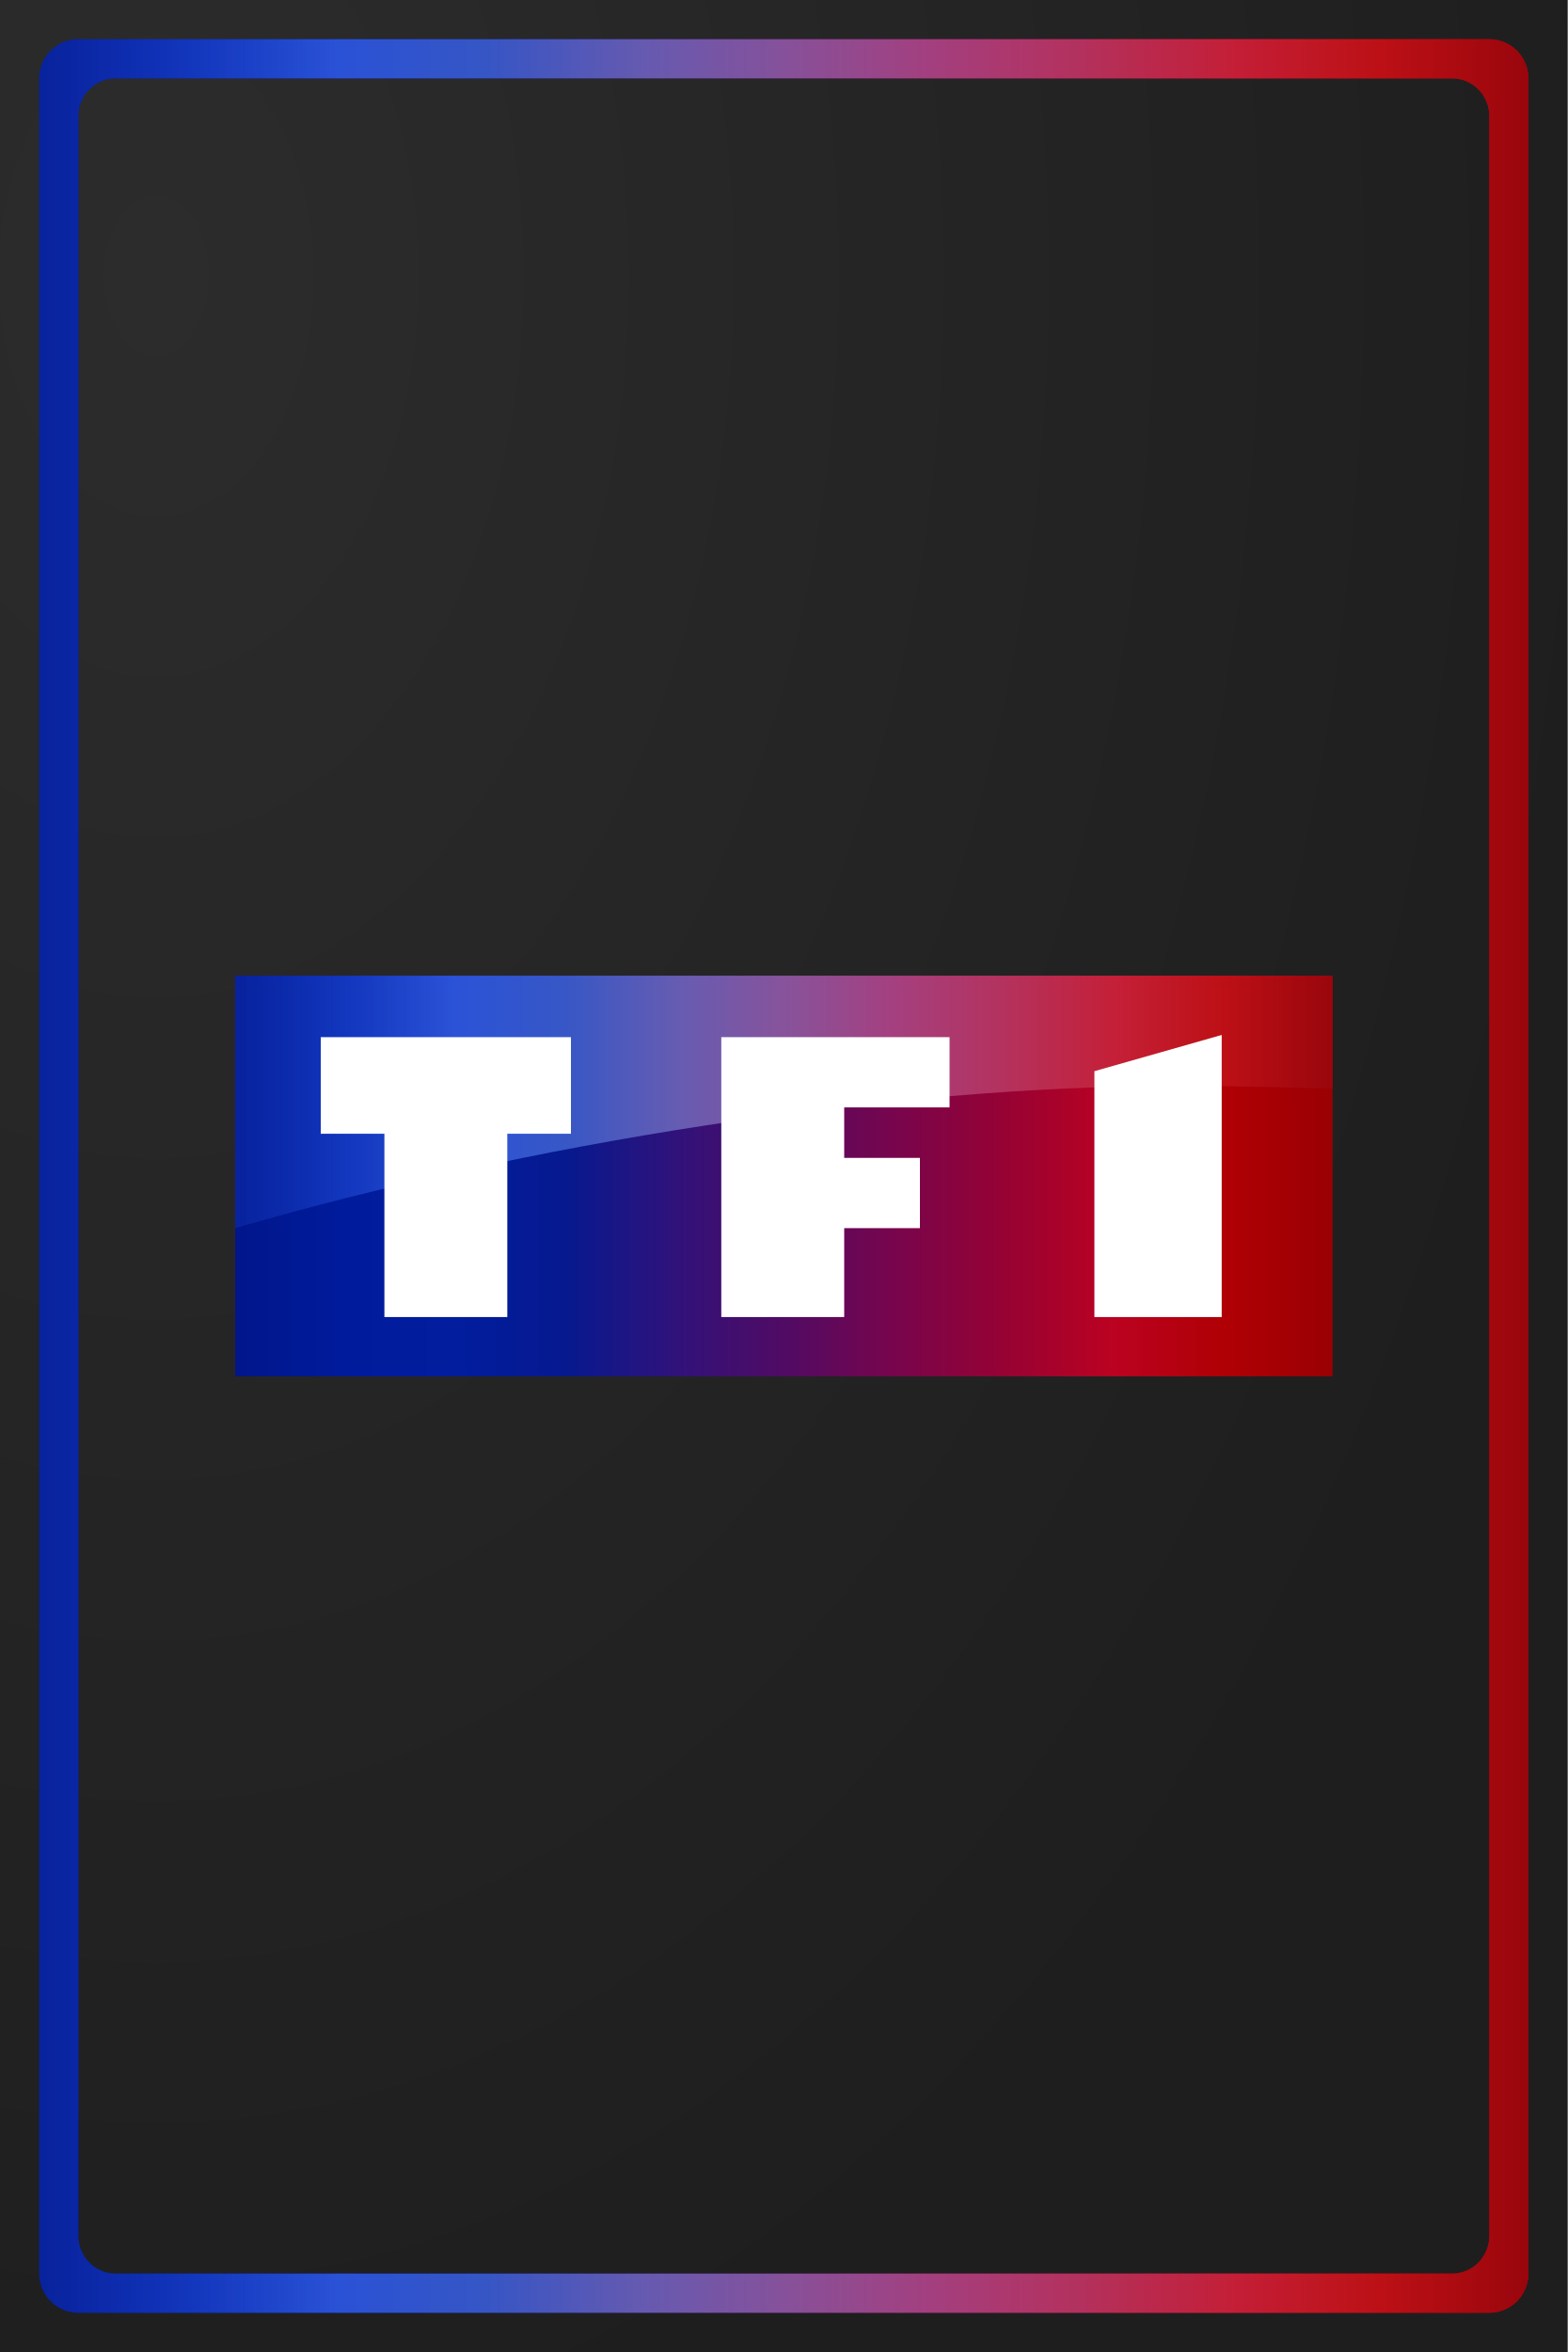
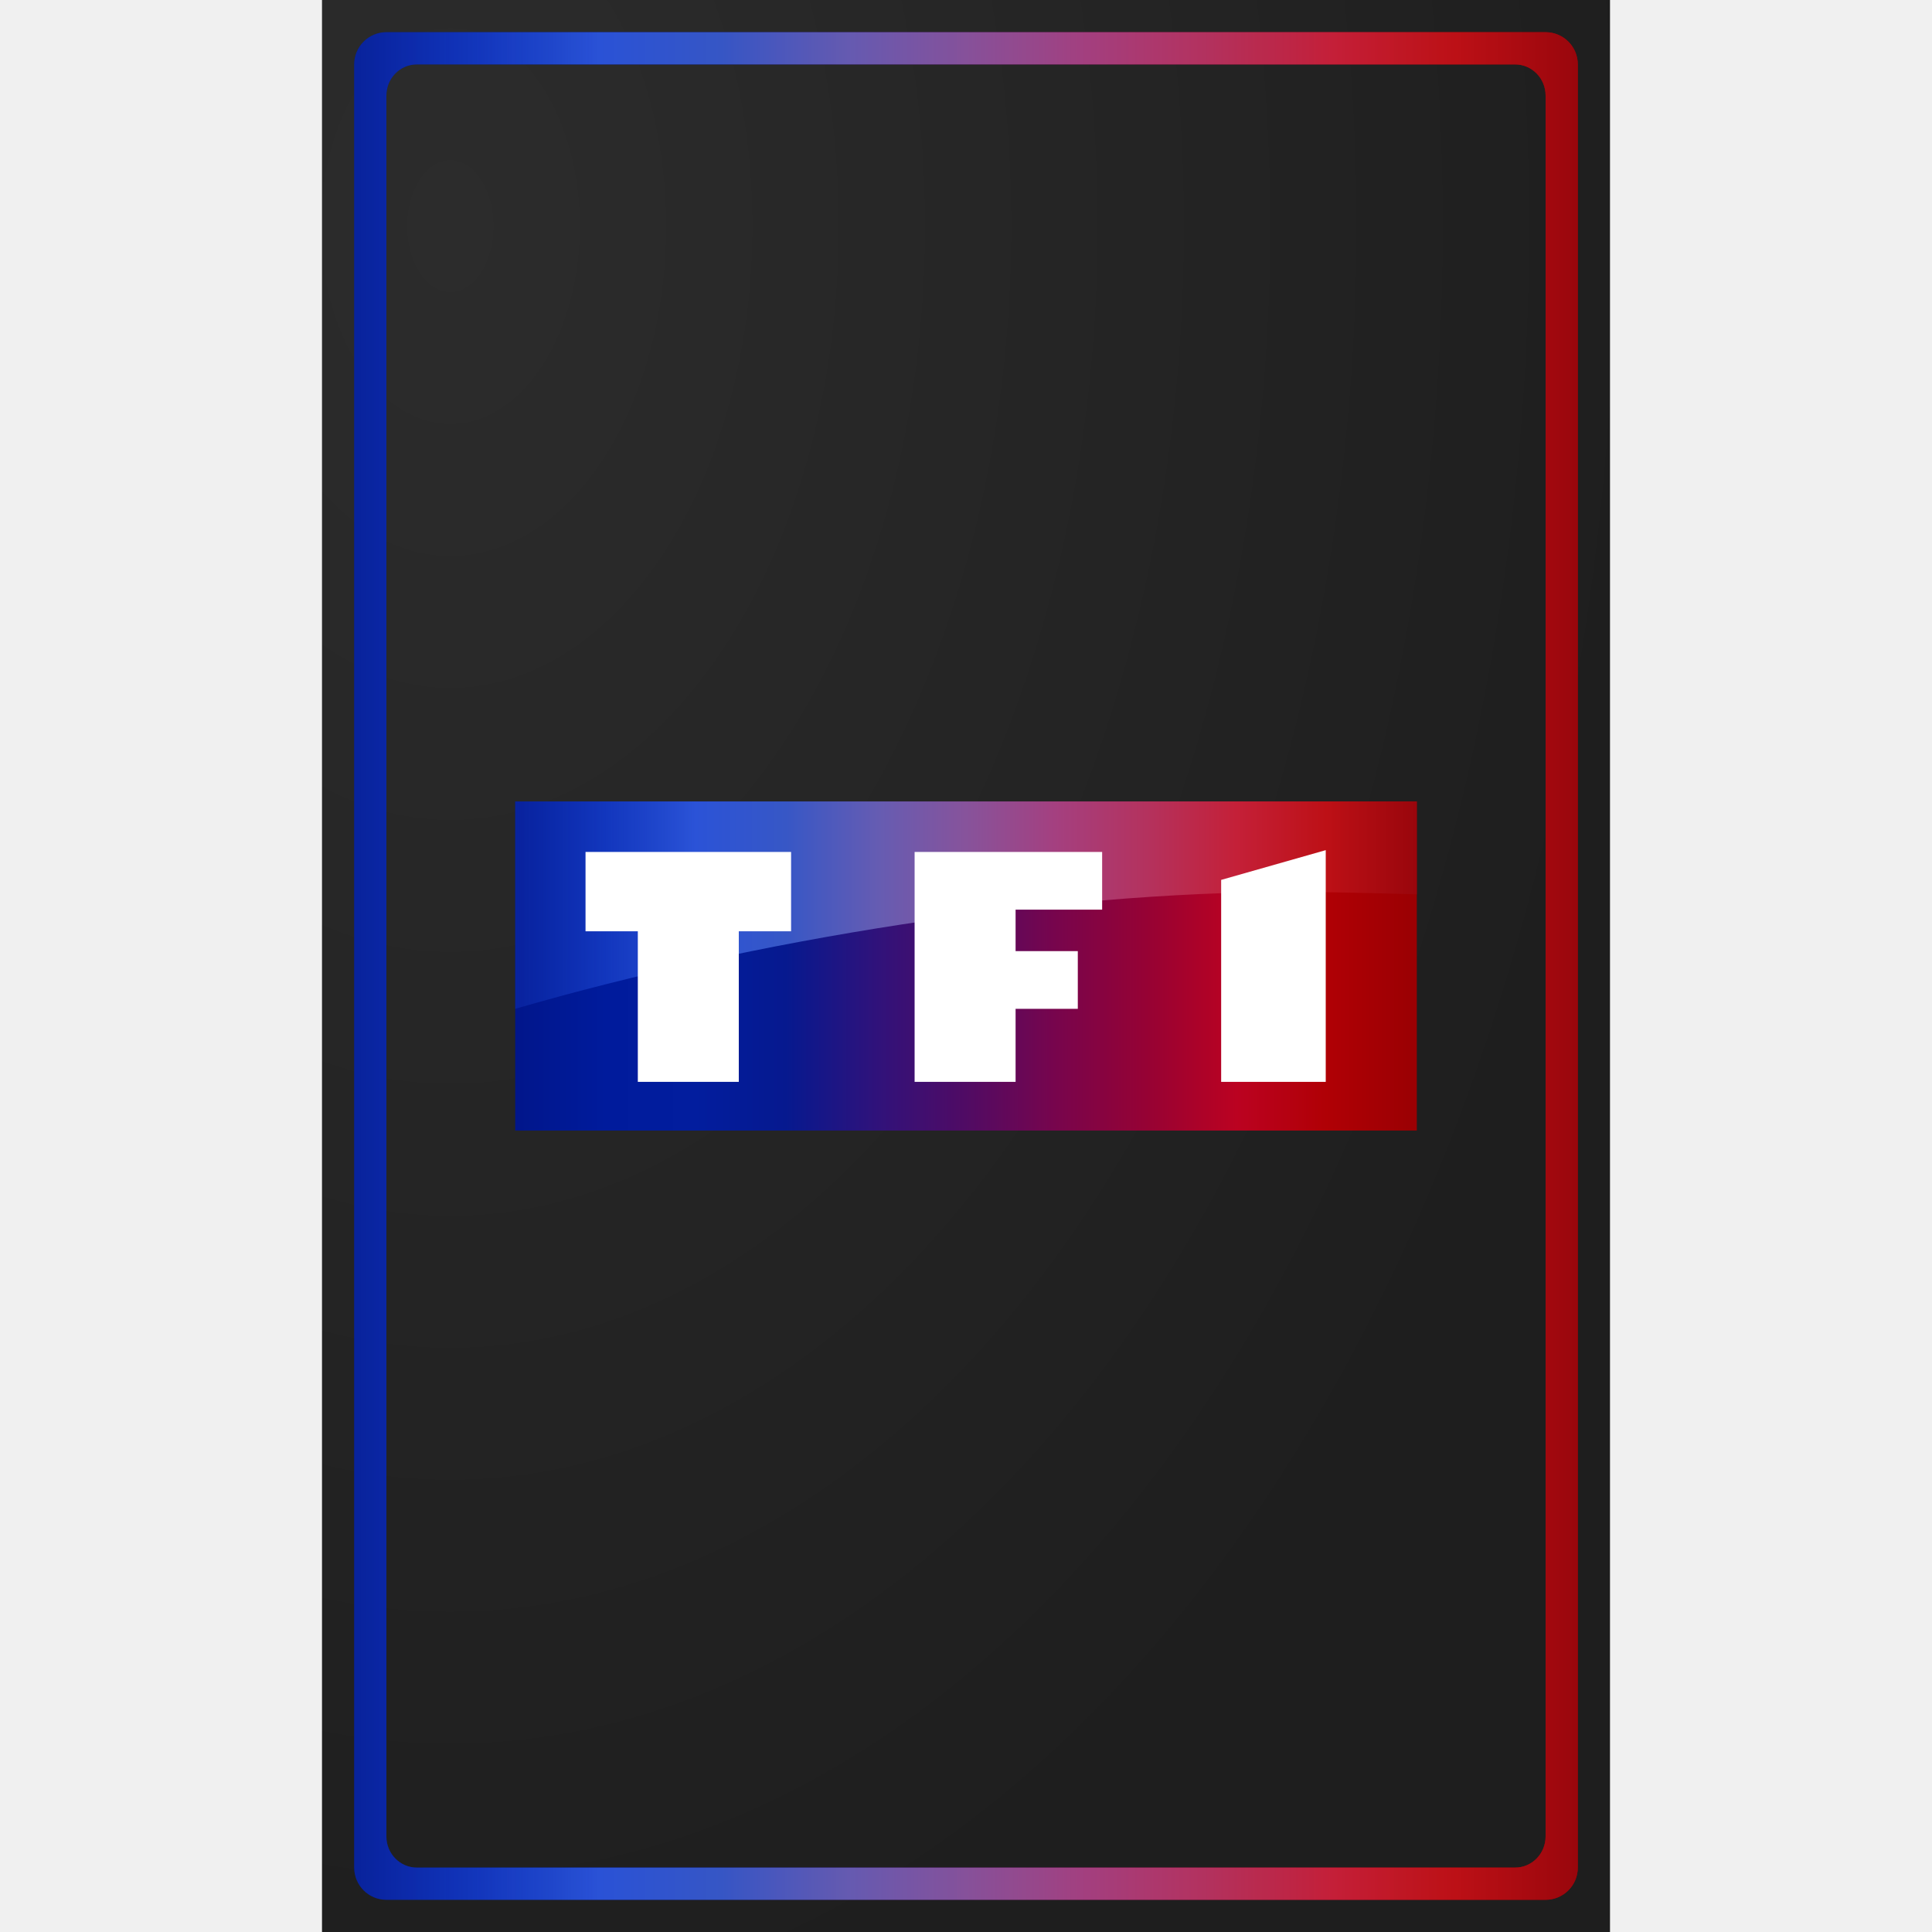
- <svg xmlns="http://www.w3.org/2000/svg" xmlns:xlink="http://www.w3.org/1999/xlink" width="682.667" height="1024" viewBox="-0 0 264.583 396.875" version="1.1" id="svg8" xml:space="preserve">
+ <svg xmlns="http://www.w3.org/2000/svg" xmlns:xlink="http://www.w3.org/1999/xlink" width="1024" height="1024" viewBox="-66.146 0 396.875 396.875" version="1.1" id="svg8" xml:space="preserve">
  <defs id="defs2">
    <linearGradient id="linearGradient847">
      <stop style="stop-color:#282828;stop-opacity:1" offset="0" id="stop843" />
      <stop style="stop-color:#191919;stop-opacity:1" offset="1" id="stop845" />
    </linearGradient>
    <radialGradient xlink:href="#linearGradient847" id="radialGradient849" cx="26.375" cy="97.114" fx="26.375" fy="97.114" r="132.292" gradientTransform="matrix(0,3.073488,-2.009916,0,221.566,-34.61139)" gradientUnits="userSpaceOnUse" />
    <linearGradient id="linearGradient3036">
      <stop id="stop3038" offset="0" style="stop-color:#0f30b3;stop-opacity:0.468;" />
      <stop style="stop-color:#1c45cf;stop-opacity:0.658;" offset="0.1" id="stop3040" />
      <stop style="stop-color:#2b53d7;stop-opacity:1" offset="0.2" id="stop3042" />
      <stop style="stop-color:#3757c6;stop-opacity:1" offset="0.3" id="stop3044" />
      <stop style="stop-color:#665cb2;stop-opacity:1" offset="0.404" id="stop3046" />
      <stop style="stop-color:#87539b;stop-opacity:1" offset="0.5" id="stop3048" />
      <stop style="stop-color:#a44080;stop-opacity:1" offset="0.598" id="stop3050" />
      <stop style="stop-color:#b4325e;stop-opacity:1" offset="0.7" id="stop3052" />
      <stop style="stop-color:#c42038;stop-opacity:1" offset="0.8" id="stop3054" />
      <stop style="stop-color:#bd1016;stop-opacity:1;" offset="0.9" id="stop3056" />
      <stop id="stop3058" offset="1" style="stop-color:#99060c;stop-opacity:1;" />
    </linearGradient>
    <linearGradient id="linearGradient3008">
      <stop style="stop-color:#01168b;stop-opacity:1" offset="0" id="stop3010" />
      <stop id="stop3032" offset="0.1" style="stop-color:#001b9c;stop-opacity:1" />
      <stop id="stop3030" offset="0.2" style="stop-color:#021d9e;stop-opacity:1" />
      <stop id="stop3028" offset="0.3" style="stop-color:#06198f;stop-opacity:1" />
      <stop id="stop3026" offset="0.404" style="stop-color:#31127a;stop-opacity:1" />
      <stop id="stop3024" offset="0.5" style="stop-color:#500b64;stop-opacity:1" />
      <stop id="stop3022" offset="0.598" style="stop-color:#77054d;stop-opacity:1" />
      <stop id="stop3020" offset="0.7" style="stop-color:#960234;stop-opacity:1" />
      <stop id="stop3018" offset="0.8" style="stop-color:#bb0221;stop-opacity:1" />
      <stop id="stop3016" offset="0.9" style="stop-color:#b00005;stop-opacity:1" />
      <stop style="stop-color:#9a0003;stop-opacity:1" offset="1" id="stop3012" />
    </linearGradient>
    <linearGradient xlink:href="#linearGradient3008" id="linearGradient3014" x1="-320" y1="572.362" x2="680" y2="572.362" gradientUnits="userSpaceOnUse" />
    <linearGradient xlink:href="#linearGradient3036" id="linearGradient3034" x1="-320" y1="210.23" x2="680" y2="210.23" gradientUnits="userSpaceOnUse" />
    <linearGradient xlink:href="#linearGradient3008" id="linearGradient5446" x1="25" y1="750" x2="975" y2="750" gradientUnits="userSpaceOnUse" />
    <linearGradient xlink:href="#linearGradient3036" id="linearGradient1807" gradientUnits="userSpaceOnUse" x1="25" y1="750" x2="975" y2="750" />
  </defs>
  <g id="layer1">
    <rect style="opacity:0.98;fill:url(#radialGradient849);fill-opacity:1;stroke-width:2.646" id="background" width="264.583" height="396.875" x="-5.0862632e-06" y="-4.7961635e-14" />
    <g id="logo" transform="matrix(0.1852083,0,0,0.1852083,98.95417,126.2318)">
      <path style="fill:url(#linearGradient3014);fill-opacity:1;fill-rule:evenodd;stroke:none" d="m -320,572.362 v -365 H 680 v 365 z" id="path2998" />
      <path style="fill:url(#linearGradient3034);stroke:none" d="m -320,437.362 v -230 H 680 v 103 c 0,0 -88.781,-2.7 -136.492,-2.7 -271.7,0 -599.124,52.941 -863.508,129.7 z" id="path3006" />
      <path style="fill:#ffffff;stroke:none" d="m -72,518.362 h -112 v -167 h -58 v -88 h 228 v 88 h -58 z" id="path3000" />
      <path style="fill:#ffffff;stroke:none" d="m 123,518.362 v -255 h 208 v 64 h -96 v 46 h 69 v 64 h -69 v 81 z" id="path3002" />
      <path style="fill:#ffffff;stroke:none" d="m 463,518.362 v -224 l 116,-33 v 257 z" id="path3004" />
    </g>
    <g id="border">
      <path id="border-backdrop" style="display:inline;opacity:0.98;fill:url(#linearGradient5446);fill-opacity:1;stroke-width:46.344" d="M 49.832,25 A 25,25 0 0 0 25,50 v 1400 a 25,25 0 0 0 25,25 h 900 a 25,25 0 0 0 25,-25 V 50 A 25,25 0 0 0 950,25 H 50 a 25,25 0 0 0 -0.168,0 z m 23.711,25 a 23.684,24.138 0 0 1 0.141,0 H 926.316 A 23.684,24.138 0 0 1 950,74.139 V 1425.861 A 23.684,24.138 0 0 1 926.316,1450 H 73.684 A 23.684,24.138 0 0 1 50,1425.861 V 74.139 A 23.684,24.138 0 0 1 73.543,50 Z" transform="scale(0.2645833)" />
      <path id="border-shadow" style="display:inline;opacity:0.98;fill:url(#linearGradient1807);fill-opacity:1;stroke-width:46.344" d="M 49.832,25 A 25,25 0 0 0 25,50 v 1400 a 25,25 0 0 0 25,25 h 900 a 25,25 0 0 0 25,-25 V 50 A 25,25 0 0 0 950,25 H 50 a 25,25 0 0 0 -0.168,0 z m 23.711,25 a 23.684,24.138 0 0 1 0.141,0 H 926.316 A 23.684,24.138 0 0 1 950,74.139 V 1425.861 A 23.684,24.138 0 0 1 926.316,1450 H 73.684 A 23.684,24.138 0 0 1 50,1425.861 V 74.139 A 23.684,24.138 0 0 1 73.543,50 Z" transform="scale(0.2645833)" />
    </g>
  </g>
</svg>
